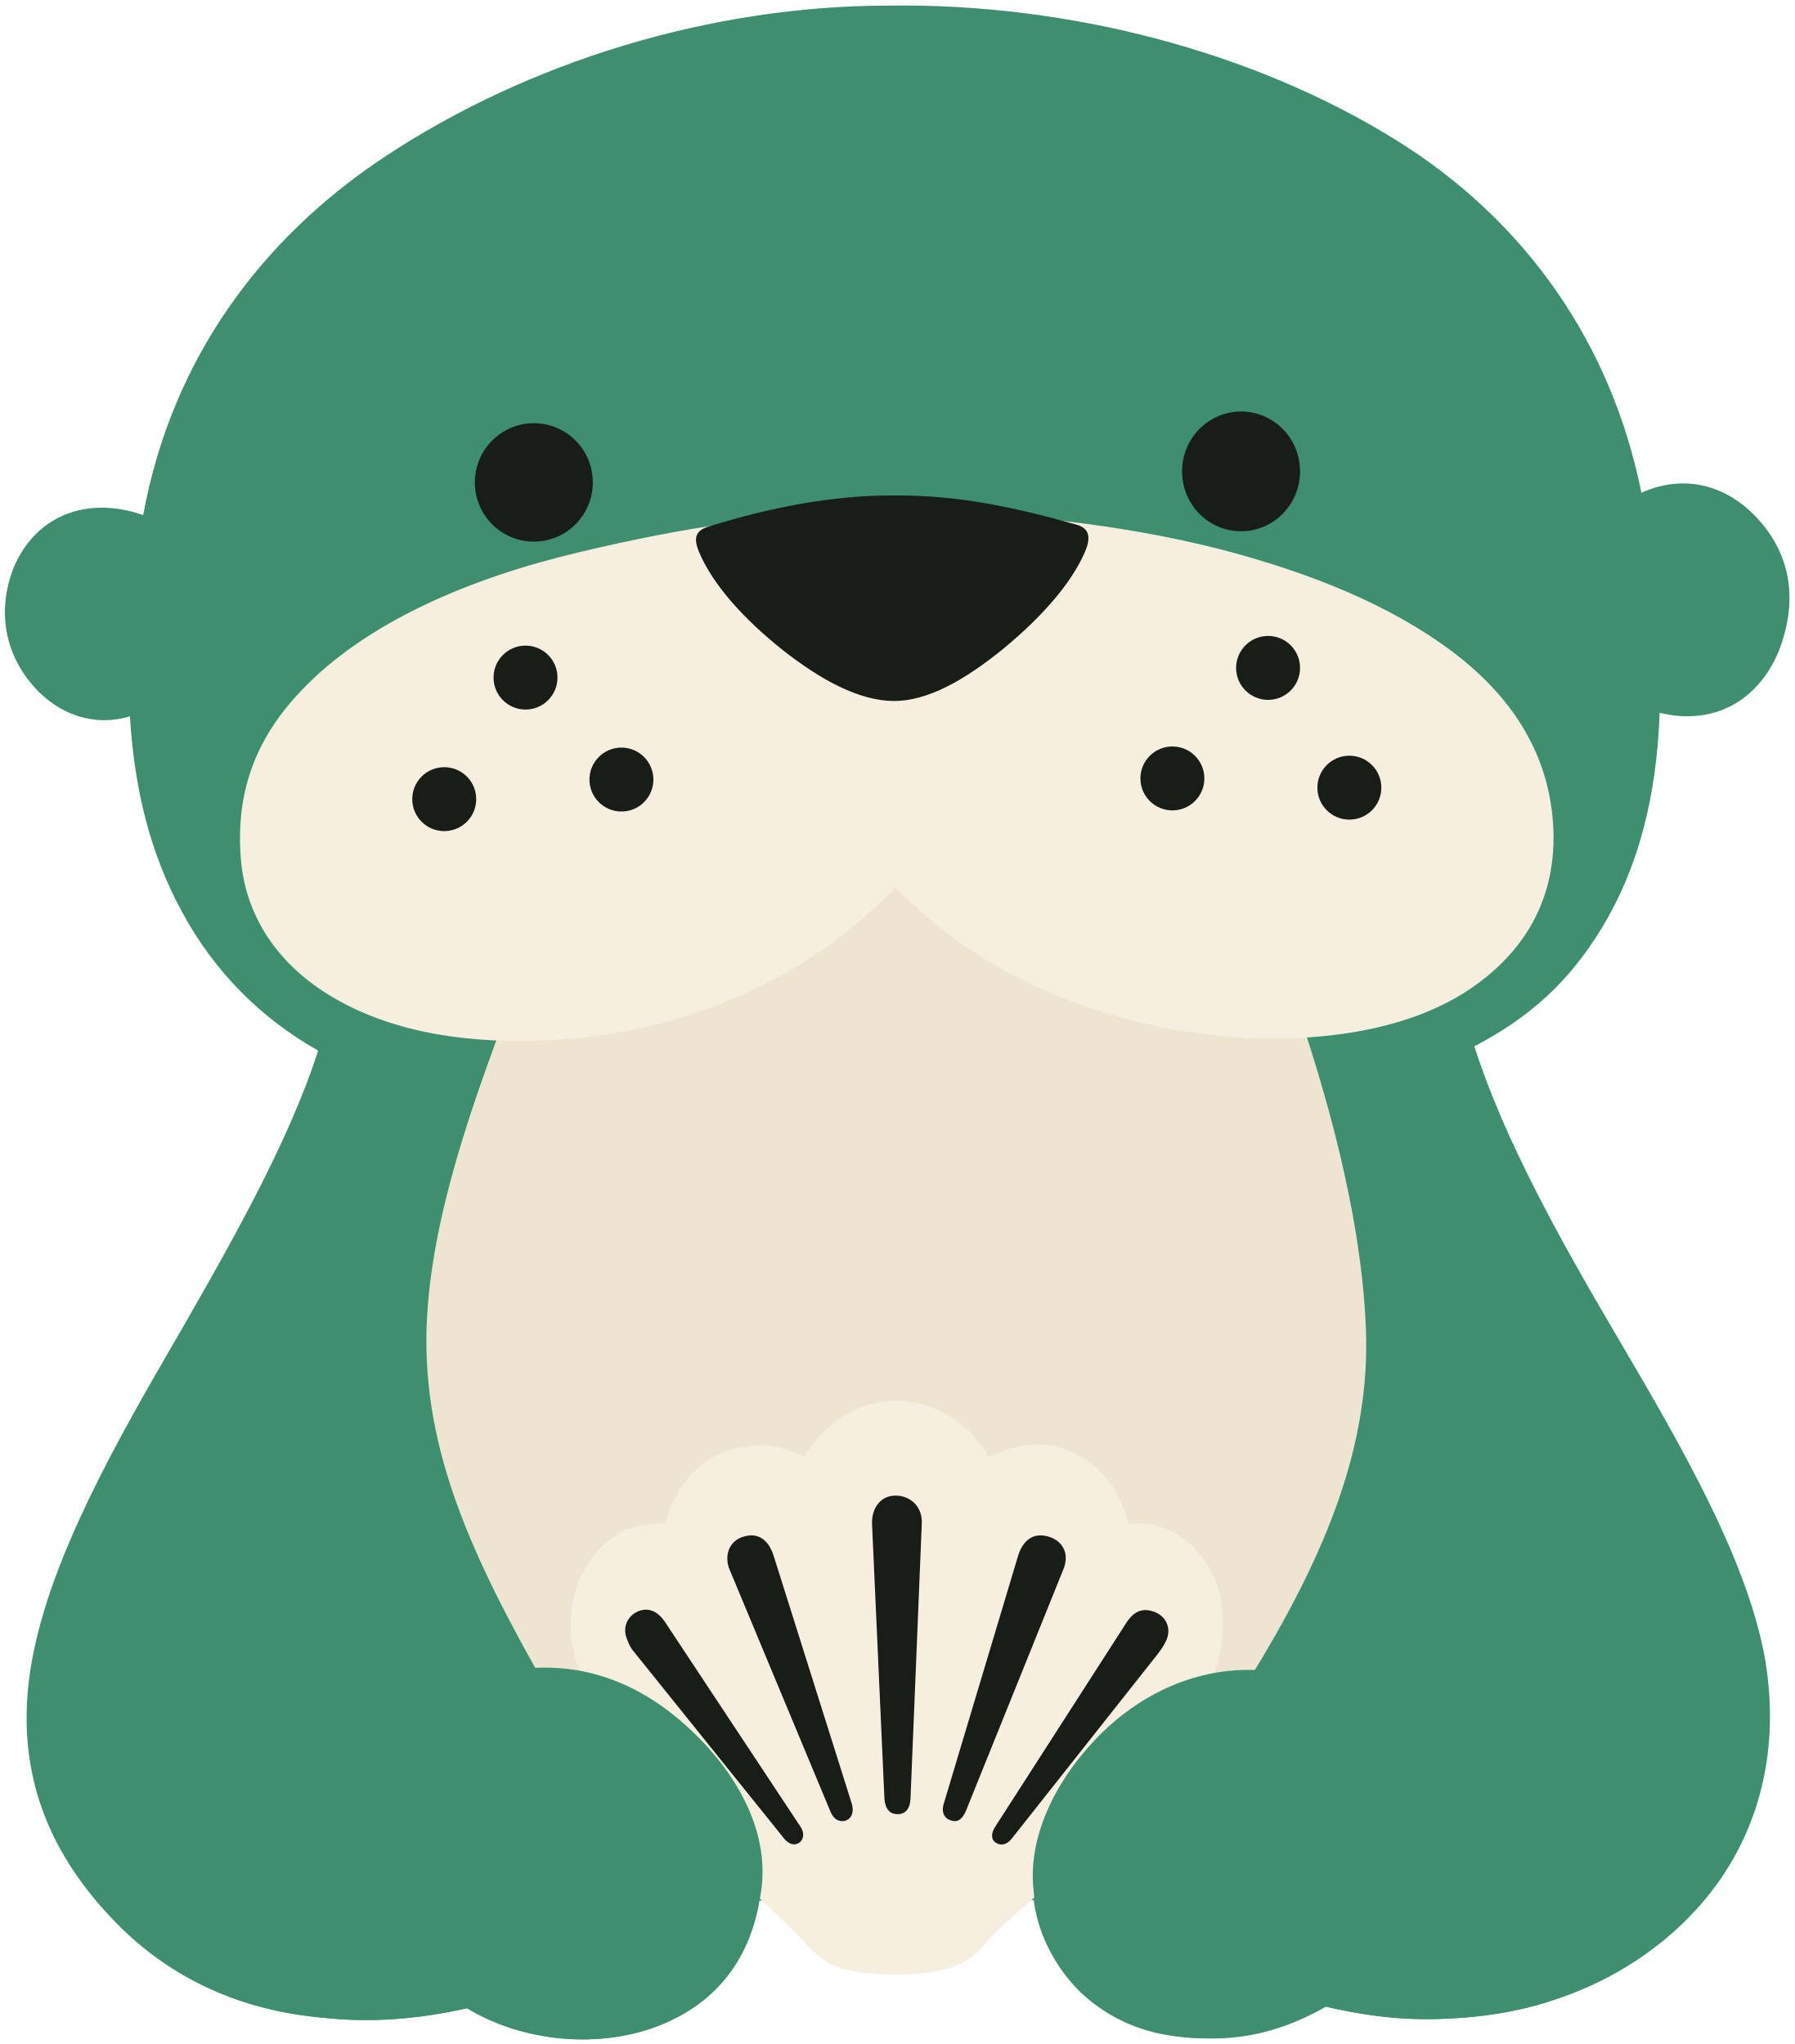
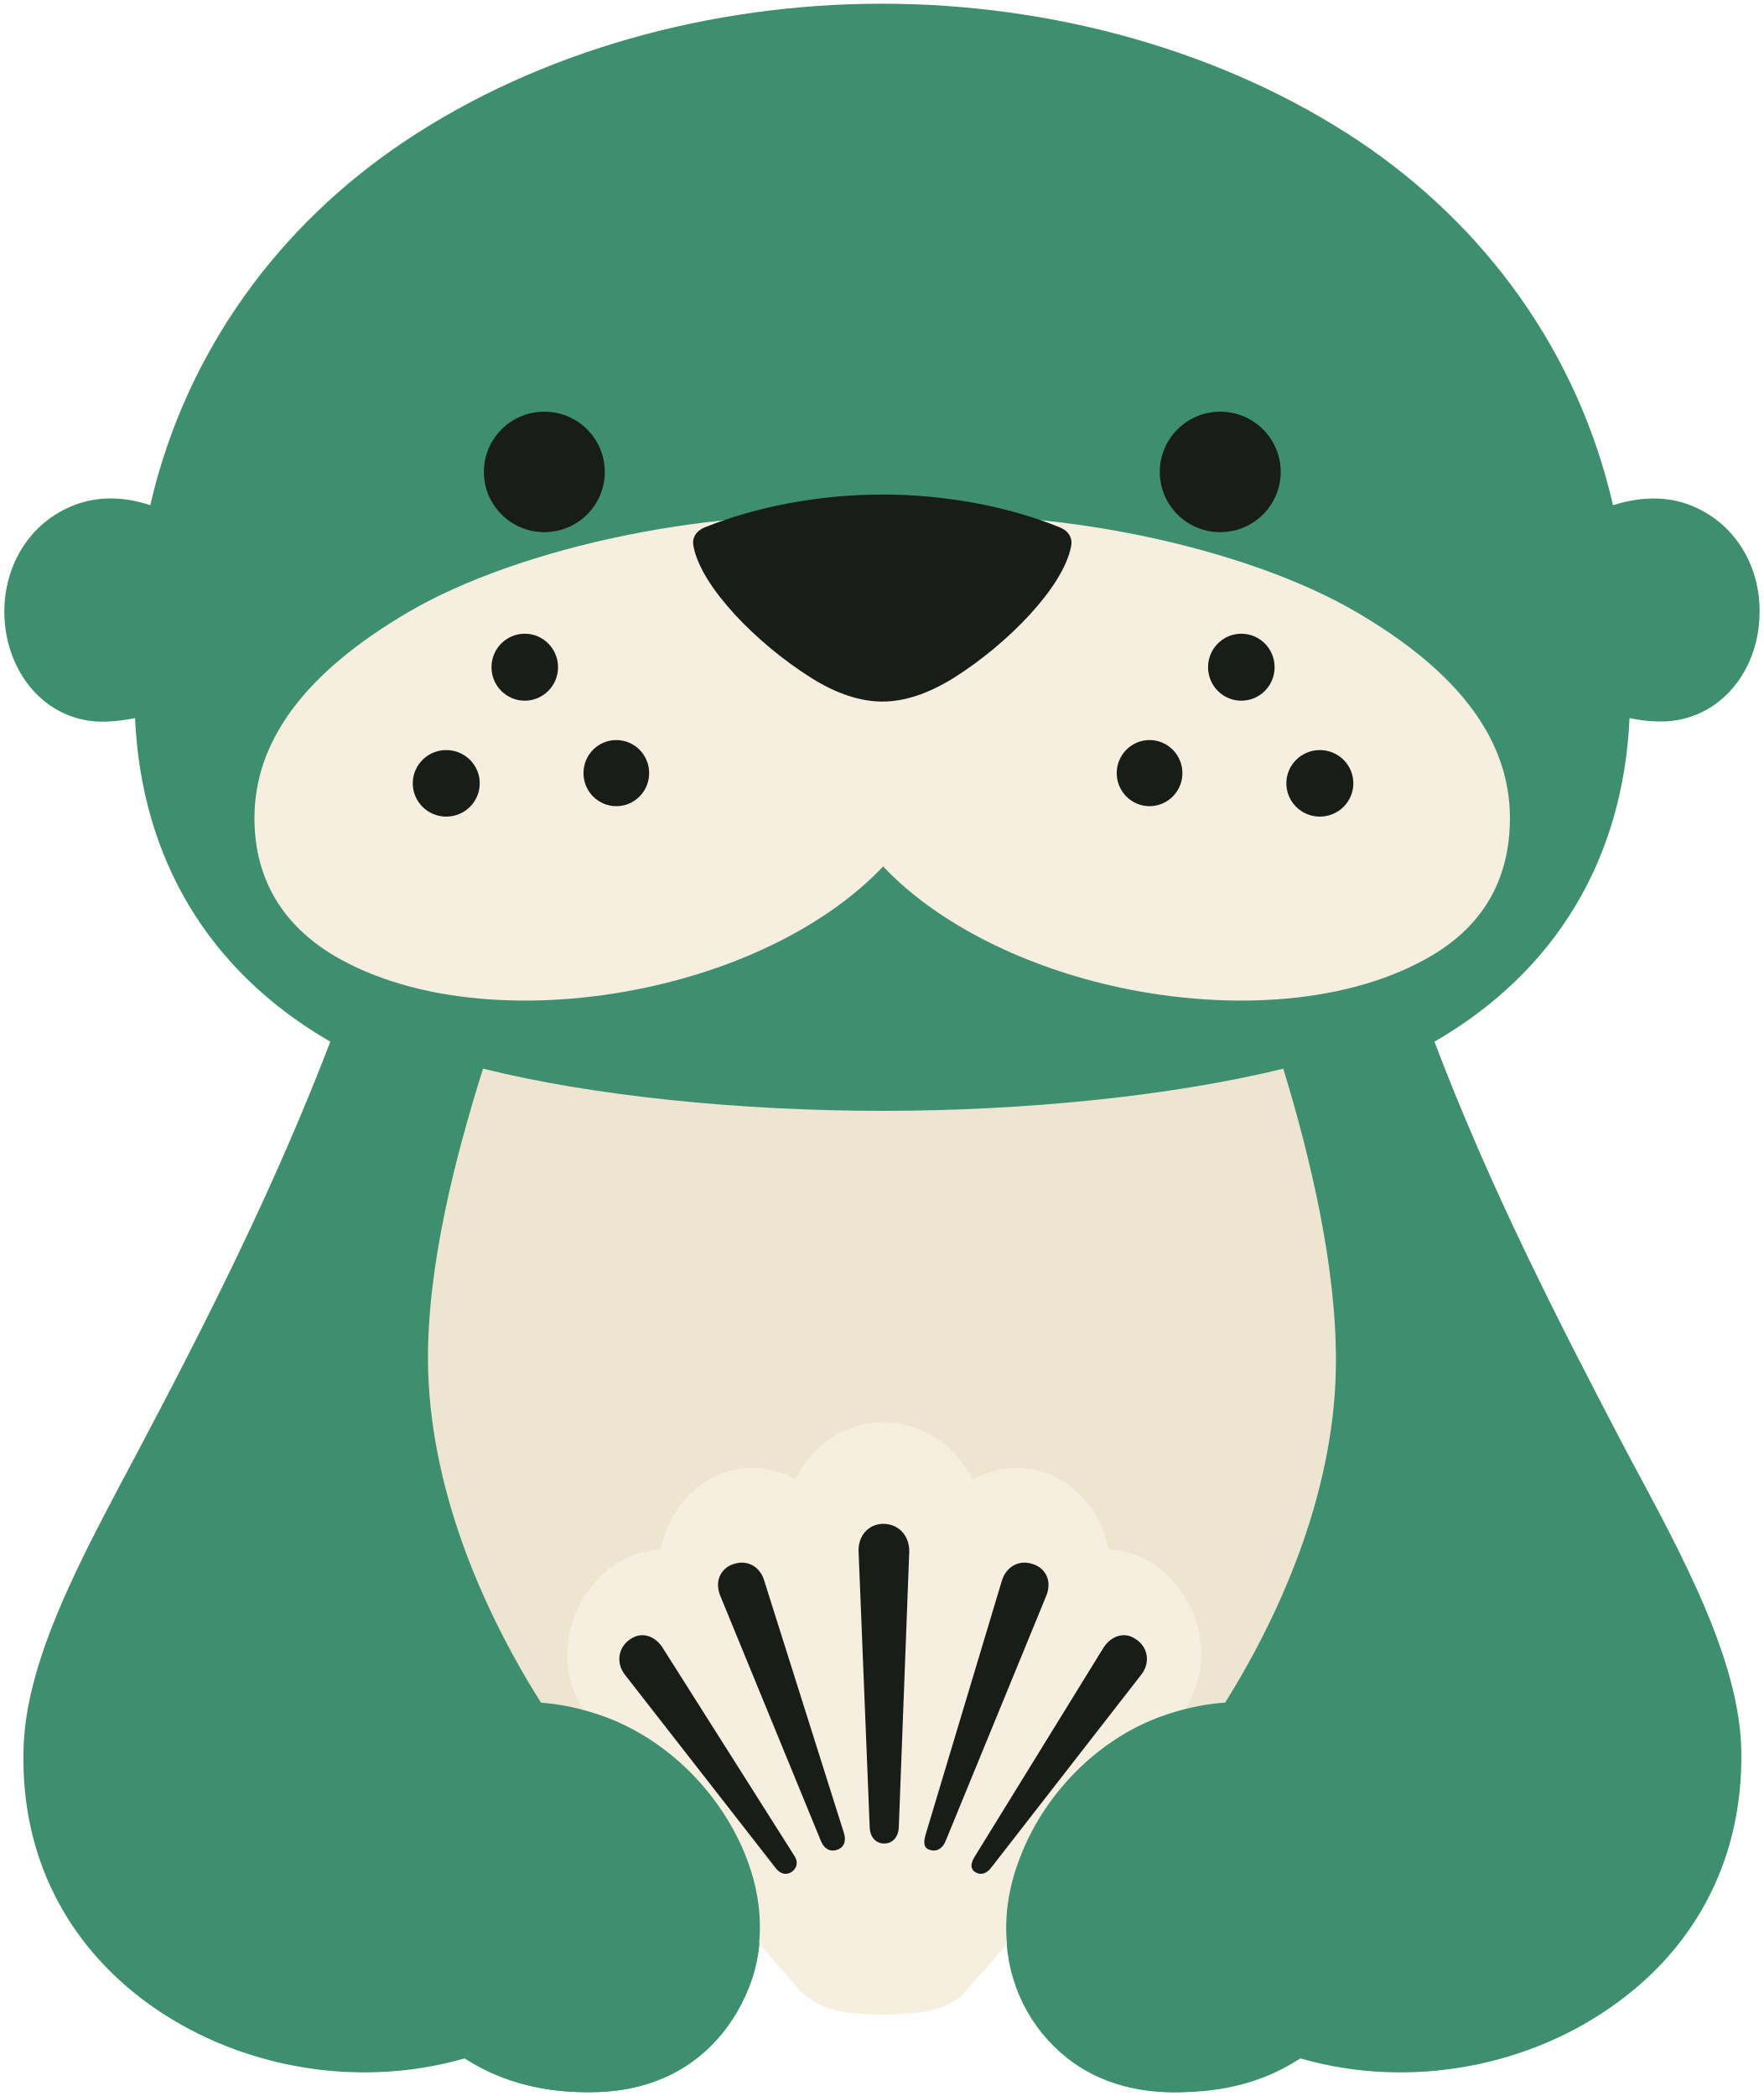
- <svg xmlns="http://www.w3.org/2000/svg" viewBox="114 55 797 908">
-   <g id="_KZ9-0__kq4fa06">
-     <path id="_KZ9-0__kq4fa07" d="m177.6 283.8c12.5-68.3 51.6-122.5 107.8-159.5 63.1-41.7 144-66.8 223.1-66.8 79.6-1.2 162.2 20.3 225.5 59.7 57.2 35.5 95.6 90 109 156.7 17.9-8.1 36.2-4 49.7 9.5 14.6 14.5 19.3 33 13.9 52.9-5.4 21.1-20.6 35.9-40.8 36.8-5.1 0.3-10-0.3-14.7-1.5-1.3 38-9.8 69.7-25.9 96-14.2 23.2-31.3 39.1-56.4 52.2 13.4 41.8 38.3 86.3 63.2 128.6 30.9 52.4 58.9 101.7 66.2 145.2 6.5 41.3-3.8 78.7-28.9 107.5-27.3 31.1-67.7 49.1-112.6 50.6-19.5 1.2-37.2-1.4-53.9-5.3-17.9 10.4-36.5 15.2-56.5 14-23.1-1.1-43.2-9.6-56.6-25.1-9.9-11.6-14.9-23.6-16.6-36.2l-122.3 0.2c-3.8 23.9-18.4 43.9-40.3 53.8-26.7 12.2-62.4 10.1-89.1-6-21.6 5-42.9 6.3-62.1 4.4-37.6-2.8-69.3-17.4-93.5-42.1-29.9-30.4-44.2-65.7-38.9-108.3 5.7-45.5 33.7-96.7 61.2-144.2s54-94 67.2-135.2c-25.2-14.2-46.1-34.9-60.6-61.9-14.1-25.9-21-54.4-23-86.6-16.1 4.9-31.7-1-42.4-12.9-13.2-14.7-16.7-33.9-9.3-53 9.7-23.2 32.4-32.2 57.6-23.5z" fill="#3D8F70" />
-     <path id="_KZ9-0__kq4fa08" d="m342.9 494.6c-16 42.3-34.9 92.5-38.8 139.3-4.9 56.2 15.1 104 47.6 162 12.4 22.9 33.4 50.3 58.3 70.8 29.8 24.3 68.3 44.8 101.8 44.8 37.7 0 74.1-18.9 105.1-46.4 24.7-22 42-47.2 58.2-74.5 30.1-50.8 48.7-98.4 45.3-150.3-2.6-47.4-17.1-99.8-32.4-143.7l-172-80.5z" fill="#EEE5D0" />
-     <g id="_KZ9-0__kq4fa09">
-       <path id="_KZ9-0__kq4fa010" d="m510.8 282.1c-50.9 0.3-94.6 7.5-138.7 18-49.4 11.6-95.6 31.3-124.6 62-18.7 19.7-28.5 42.7-26.7 71.8 1.3 27.6 16.8 50.1 41.5 64.4 27.8 16.3 62.5 20.4 94.9 18.8 61-2.7 115.8-27.4 154.6-67.9 36.4 38.4 91.5 62.2 151 66.6 37.6 2.4 78.3-2.9 106.3-23 23.8-17 36-40.4 34.8-69.6-1.5-33.1-18.3-58.5-44.3-78.3-28.3-21.4-64.1-35.6-104-46-44.2-11.2-94.8-16.7-144.8-16.8z" fill="#F6EFE0" />
-       <ellipse id="_KZ9-0__kq4fa011" cx="351.1" cy="269.3" rx="26.2" ry="26.3" fill="#191D18" />
-       <ellipse id="_KZ9-0__kq4fa012" cx="665.2" cy="264.4" rx="26.2" ry="26.6" fill="#191D18" />
-       <path id="_KZ9-0__kq4fa013" d="m429.1 288.8c26.3-8.2 54.7-13.9 82.1-13.7 28.7-0.2 53.5 5.3 80.7 12.9 6.2 1.7 6.6 5.9 4 12.1-6.4 14.9-20.5 30-35.7 42.6-17.8 14.6-34.3 23.7-49.1 23.7-15.4 0-32.6-9.3-49.8-22.9-16.5-13.2-30.4-28.2-36.8-43.2-2.6-6.2-1.8-9.7 4.6-11.5z" fill="#191D18" />
-       <g id="_KZ9-0__kq4fa014">
-         <circle cx="347.4" cy="356" r="14.2" fill="#191D18" />
-         <circle cx="311.3" cy="410" r="14.2" fill="#191D18" />
-         <circle cx="390" cy="401.3" r="14.2" fill="#191D18" />
-         <circle cx="677.2" cy="351.7" r="14.2" fill="#191D18" />
-         <circle cx="634.7" cy="400.8" r="14.2" fill="#191D18" />
-         <circle cx="713.3" cy="404.9" r="14.2" fill="#191D18" />
+ <svg xmlns="http://www.w3.org/2000/svg" viewBox="16.9 19.8 810.8 963.8">
+   <g id="_LDA-0__6m489x0">
+     <path id="_LDA-0__6m489x1" d="m422.5 21.5c-78.5 0-157.3 21.7-219.4 63.2-57.7 38.5-100.7 96.4-117.1 167.4-11.8-3.9-23.6-4.3-34.5-0.2-21 7.9-32.7 27.9-32.6 49.5 0.2 28.7 20.7 52.4 48.9 50.1 4-0.2 7.6-0.8 11.2-1.5 2.9 64.5 33.7 116.4 89.8 148.8-25.6 66.7-56.3 127.6-88.7 188.8-25.5 48-52 96-52.4 137.9-1 48.4 20.3 88.5 56.8 115.2 39.4 28.8 94.5 40.4 146.1 25.6 19.2 11.5 37.5 16 59.8 15.5 29.1-0.5 51.6-13.5 65.2-36.4 6-10.2 9.5-20.8 10.5-31.7h113.7c1.7 22 12.9 42 30.8 54.7 27.5 19.3 67.3 17.3 104.2-2.1 51.4 14.8 106.5 3.2 145.7-25.6 36.7-26.7 57.8-66.8 57.1-115.2-0.5-41.9-26.8-89.9-52.6-137.9-32.1-61.2-63.2-122.1-88.5-188.8 56-32.4 86.8-84.3 89.7-148.8 3.9 0.8 7.8 1.4 11.9 1.5 27.7 1.5 47.9-21.8 47.9-50.4 0.2-21.7-11.9-41.5-32.4-49.2-11.1-4.2-23.2-3.5-35 0.2-16.3-71-59.3-128.9-116.8-167.4-62.2-41.5-141.1-63.2-219.3-63.2z" fill="#3D8F70" />
+     <path id="_LDA-0__6m489x2" d="m239 511.2c50.7 12.6 118.2 19.4 183.8 19.4s133.3-6.9 184.2-19.4c12.3 40.5 24.4 90.5 24.2 135-0.2 55.9-22.8 111.4-51 156.6-31.9 44.8-90.4 103.7-157.2 113-66.7-9.3-125.7-68.3-157.3-113-28.5-45.2-51.4-100.7-52-156.6-0.4-44.5 12.6-94.5 25.3-135z" fill="#EEE5D0" />
+     <g id="_LDA-0__6m489x3">
+       <g id="_LDA-0__6m489x4">
+         <ellipse id="_LDA-0__6m489x5" cx="267.2" cy="236.8" rx="27.8" ry="27.7" fill="#191D18" />
+         <ellipse id="_LDA-0__6m489x6" cx="578" cy="236.8" rx="27.8" ry="27.7" fill="#191D18" />
+       </g>
+       <path id="_LDA-0__6m489x7" d="m423 258.1c-75.4-6.7-167.2 13.2-218.4 43.2-47.6 27.9-70.7 59.3-70.7 94.7 0 28.2 13.3 50.6 39.9 65.1 38.9 21.3 94.3 23.3 143.8 12 44.2-10 82-30.1 105.4-54.9 23.3 24.8 61.5 44.9 105.2 54.9 49.7 11.3 104.9 9.3 143.7-12 26.9-14.5 39.3-36.9 39.3-65.1 0-35.4-22.8-66.8-70.5-94.7-51.2-30-142.5-49.9-217.7-43.2z" fill="#F6EFE0" />
+       <path id="_LDA-0__6m489x8" d="m341.2 262.2c23.7-9.5 52.6-15 81.5-15s57.8 5.5 81.3 15c4 1.5 6.3 4.8 5.4 8.9-3.6 18.7-29.1 44.7-53.6 60.2-12.3 7.7-23.3 11.1-33.1 11.1-9.9 0-21-3.4-33.1-11.1-24.6-15.5-50.2-41.5-53.8-60.2-0.9-4.1 1.4-7.4 5.4-8.9z" fill="#191D18" />
+       <g id="_LDA-0__6m489x9">
+         <ellipse cx="258.2" cy="326.6" rx="15.3" ry="15.4" fill="#191D18" />
+         <ellipse cx="222.1" cy="380" rx="15.4" ry="15.3" fill="#191D18" />
+         <ellipse cx="300.3" cy="375.3" rx="15.1" ry="15.2" fill="#191D18" />
+         <ellipse cx="587.7" cy="326.6" rx="15.3" ry="15.4" fill="#191D18" />
+         <ellipse cx="623.8" cy="380" rx="15.4" ry="15.3" fill="#191D18" />
+         <ellipse cx="545.5" cy="375.3" rx="15.1" ry="15.2" fill="#191D18" />
      </g>
    </g>
-     <g id="_KZ9-0__kq4fa015">
-       <path id="_KZ9-0__kq4fa016" d="m372.2 798.6c-8.5-19.1-5.4-40.4 7.3-54.7 8-9 18.2-12.8 29.9-12 4.6-18.4 18.7-32.6 35.8-34.3 9.2-1.7 18.2 0.4 25.9 4.5 9.2-15.5 24.6-24.9 40.3-24.8 17.3-0.3 32.9 9.5 41.8 25 12.8-6.5 26.5-8.1 39.4-1 12 6.3 19.5 17.4 22.6 30.7 13.4-1.8 25.3 4.7 33.3 15.5 10.3 13.6 10.7 33.4 4.9 51-12.2 26.8-37.7 61.8-62.8 84.2-16 14.8-29.4 24.7-40 36.9-8.2 9.7-21.1 12.5-38.4 12.5-17.4 0-29.3-2-37.5-10.8-13.3-14.2-28-27.1-44.8-43.1-24.8-23.5-47.4-54.7-57.7-79.6z" fill="#F6EFE0" />
-       <g id="_KZ9-0__kq4fa017">
-         <path id="_KZ9-0__kq4fa018" d="m391.9 781.4c-1.2-5.5 2.3-9.9 7-11.1 4.2-1 7.8 1.2 10.5 5.3l60.2 91c2.2 3.3 0.9 6.7-1.7 7.5-2.5 0.9-4.8-1.1-6.4-3.3l-66.4-82.6c-1.7-2.2-2.5-4.6-3.2-6.8z" fill="#191D18" />
-         <path id="_KZ9-0__kq4fa019" d="m437.6 751.2c-2-7 1.5-12.2 6.7-13.6 6.5-2 11 1.6 13.2 8.2l34.7 110.1c1.6 5-0.8 7.9-3.8 8.1-2.9 0.1-4.6-1.7-5.8-4.8z" fill="#191D18" />
-         <path id="_KZ9-0__kq4fa020" d="m501.3 731.9c-0.2-7.5 4.3-12.5 10.2-12.5 6.5-0.2 12.3 4.7 11.9 12.4l-5 121.9c-0.1 4.4-2 7.2-5.7 7.2s-5.6-2.5-5.9-7z" fill="#191D18" />
-         <path id="_KZ9-0__kq4fa021" d="m566.3 745.7c2.2-6.6 6.7-9.9 13-8.2 6.1 1.6 9.8 6.9 7.2 14.1l-43.4 107.6c-1.4 3.5-3.4 5.4-6.3 4.6-3.3-0.7-4.9-3.6-3.6-7.7z" fill="#191D18" />
-         <path id="_KZ9-0__kq4fa022" d="m614.5 775.5c3.5-5.2 7.5-6.2 12.1-4.5 5.7 2.1 7.9 7.9 5.1 13.3-1 2.1-2.5 4.2-4.1 6.2l-64.2 81.2c-2.3 2.9-4.9 3.3-7.1 1.9s-2.2-4.2-0.3-7.1z" fill="#191D18" />
+     <g id="_LDA-0__6m489x10">
+       <path id="_LDA-0__6m489x11" d="m283.8 803.9c-10.8-19.5-6.4-42.2 7.5-57.5 8.1-9 18.5-13.5 29.4-14.1 3-14.9 12-27.5 25.8-34.1 11.9-5.3 25.8-4.3 36.1 1.9 8-16 22.8-26.3 40.5-26.3 17.6 0 32.8 10.3 41.3 26.3 11.3-6.2 23.9-7.2 36.3-1.9 14 6.6 23.1 19.2 26 34.1 13.1 0.6 24.7 7.4 32.7 18.4 11.6 15.9 13.1 36 3.7 53.2-11.4 21.1-37.9 46.9-54.8 72.7-13.9 21.1-28.5 37.7-44.6 55.7-7.9 10.9-19.4 13.8-40.5 13.8-21 0-31.5-2.6-40.9-13.8-15.8-18-30.7-34.6-44.6-55.7-16.6-25.8-42.6-51.6-53.9-72.7z" fill="#F6EFE0" />
+       <g id="_LDA-0__6m489x12">
+         <path id="_LDA-0__6m489x13" d="m304.1 789.7c-4.3-5.8-2.6-13 3-16.4 5.2-3.4 11.3-1.1 14.7 4.5l60.4 95.4c2 3.1 1 5.9-1.5 7.5-2.6 1.6-5.4 0.5-7.2-2z" fill="#191D18" />
+         <path id="_LDA-0__6m489x14" d="m347.9 753.1c-2.6-7.1 1.2-12.7 6.6-14.2 6.3-2 12 1.5 13.8 7.7l36.7 116.2c1.2 3.9-0.3 6.7-3.2 7.6-3.3 1.1-6-0.6-7.4-4z" fill="#191D18" />
+         <path id="_LDA-0__6m489x15" d="m411.7 733.2c-0.3-7.3 4.7-12.7 11.4-12.7 6.9 0 12 5.4 11.9 12.7l-4.8 126.6c-0.1 4.6-2.8 7.7-6.7 7.7-4 0-6.6-3.1-6.7-7.7z" fill="#191D18" />
+         <path id="_LDA-0__6m489x16" d="m477.6 746.6c1.9-6.2 7.6-9.7 13.9-7.7 5.5 1.5 9.3 7.1 6.7 14.2l-46.5 113.3c-1.4 3.4-4.1 5.1-7.3 4-3-0.9-2.9-3.7-1.7-7.6z" fill="#191D18" />
+         <path id="_LDA-0__6m489x17" d="m524.1 777.8c3.4-5.6 9.6-7.9 14.7-4.5 5.7 3.4 7.4 10.6 3 16.4l-69.2 89c-1.9 2.5-4.6 3.6-7.2 2s-2.1-4.4-0.1-7.5z" fill="#191D18" />
      </g>
    </g>
-     <g id="_KZ9-0__kq4fa023">
-       <path id="_KZ9-0__kq4fa024" d="m349.8 796c28.6-1.9 53 9.6 73.5 29.9 20.8 20.6 33.4 46.6 28.2 72.4-4.2 26.4-18.7 45.1-41.1 55-26.7 12.1-62.5 9.8-89-6.2-23 5.1-44.2 6.6-64.7 4.1-26.6-3.1-40.3-10.4-48.9-19.1-11.1-11.2-11.6-29.5-0.3-47.4 27.6-44.1 99.3-85.6 142.3-88.7z" fill="#3D8F70" />
-       <path id="_KZ9-0__kq4fa025" d="m674.3 797c-27.9-1.9-54.3 10.1-74 30.9-18.2 19.2-29.7 43.7-27.3 66.4 2.1 24.3 14.3 45.1 36.7 57.1 26.8 14.4 64.7 10.7 93.1-5 20.8 4.7 39.9 6.5 59.4 5 28.8-2.1 49.6-8.9 62.6-19.1 14.9-11.6 9.8-32.1-1.8-48.9-30.2-43.5-105.5-83.4-148.7-86.4z" fill="#3D8F70" />
+     <g id="_LDA-0__6m489x18">
+       <path id="_LDA-0__6m489x19" d="m231.9 806.2c20.8-6 42.5-4.7 63.9 3.3 28.9 10.9 53.1 35.6 64.3 64.5 13.1 33.8 4.6 65.4-16.9 86.5-17.7 17.4-38.3 22-59.8 21.3-20.4-0.5-38.2-5.9-52.8-15.5-40.5-28.6-44.9-129.5 1.3-160.1z" fill="#3D8F70" />
+       <path id="_LDA-0__6m489x20" d="m613.5 806.2c-21-6-42.4-4.7-63.9 3.3-28.8 10.9-52.7 35.6-63.7 64.5-13.2 33.8-4.8 65.4 16.6 86.5 17.6 17.4 38.6 22 59.7 21.3 20.6-0.5 38-5.9 52.6-15.5 40.6-28.6 44.9-129.5-1.3-160.1z" fill="#3D8F70" />
    </g>
  </g>
</svg>
